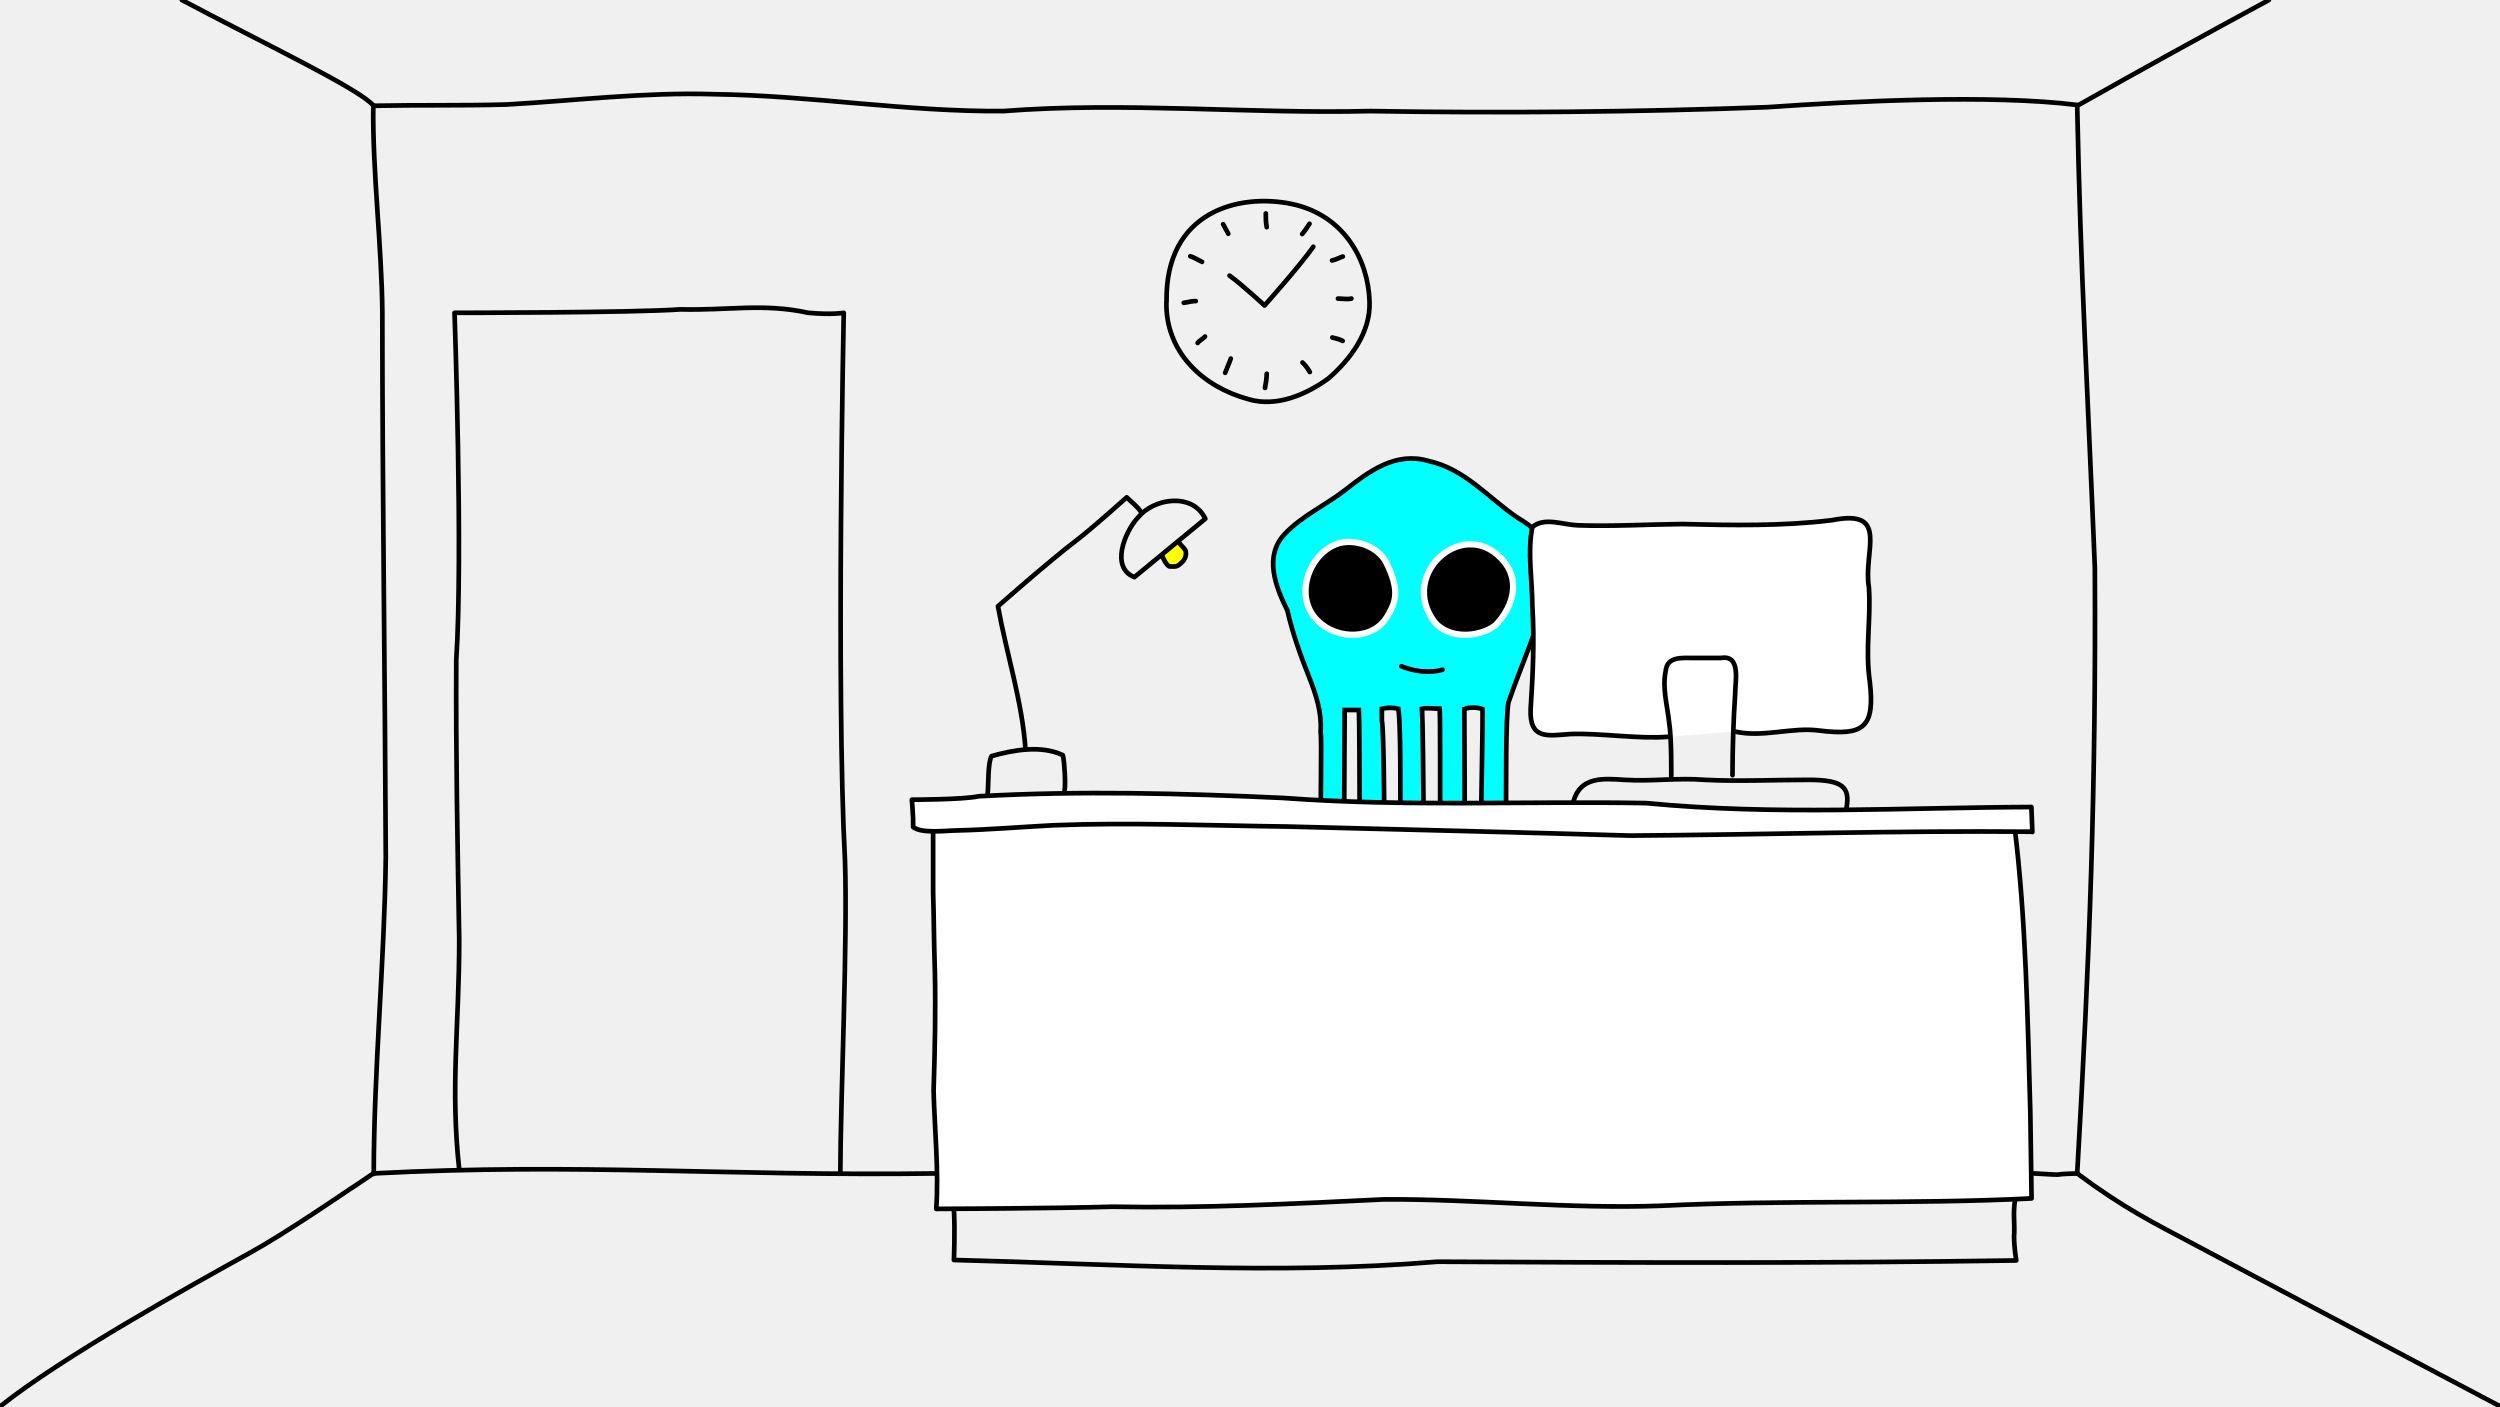
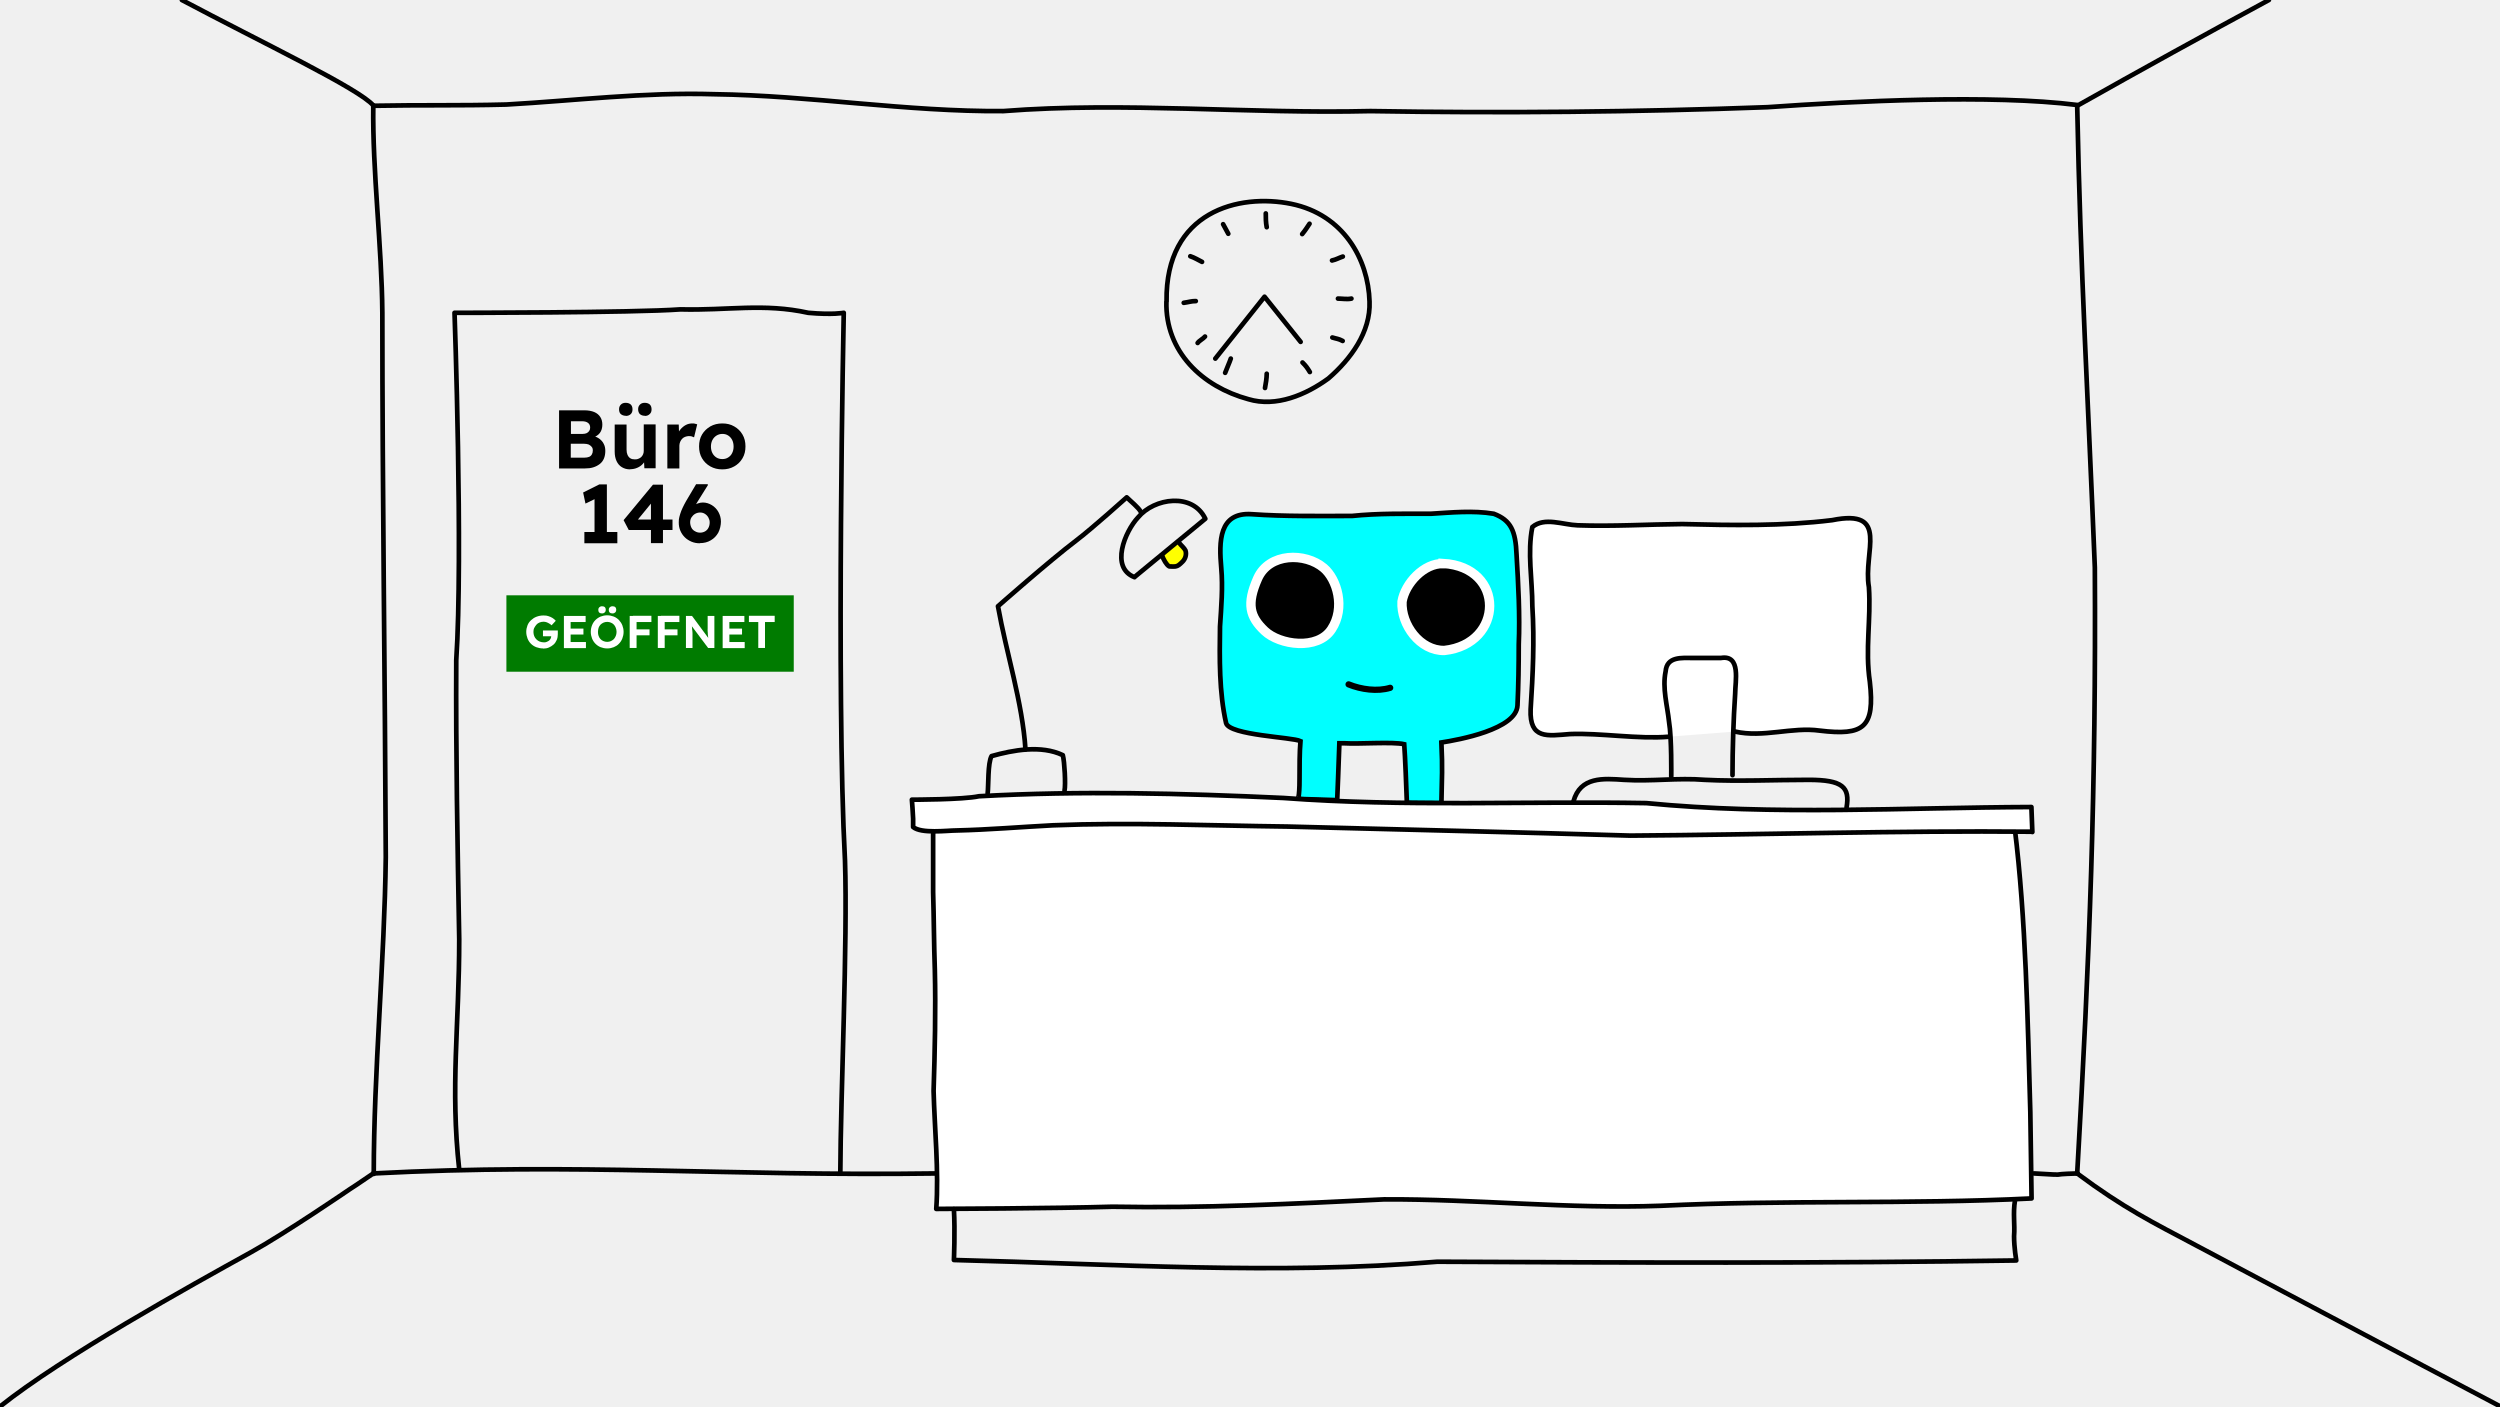
<svg xmlns="http://www.w3.org/2000/svg" id="Ebene_1" version="1.1" viewBox="0 0 1600 900">
  <defs>
    <style>
-       .st0 {
-         fill: none;
-       }
- 
      .st0, .st1, .st2, .st3, .st4, .st5 {
        stroke-linecap: round;
      }

      .st0, .st2, .st3 {
        stroke-linejoin: round;
      }

      .st0, .st2, .st3, .st4, .st5 {
        stroke: #000;
+       }
+ 
+       .st0, .st2, .st3, .st5 {
        stroke-width: 3px;
+       }
+ 
+       .st0, .st4 {
+         fill: none;
      }

      .st1 {
        stroke: #fff;
-         stroke-width: 4px;
+         stroke-width: 6px;
      }

      .st1, .st4, .st5 {
        stroke-miterlimit: 10;
      }

-       .st2 {
+       .st6 {
+         isolation: isolate;
+       }
+ 
+       .st2, .st7 {
        fill: #fff;
+       }
+ 
+       .st8 {
+         fill: #007b00;
      }

      .st3 {
        fill: #ff0;
      }

      .st4 {
-         fill: #9cb6ff;
+         stroke-width: 4px;
      }

      .st5 {
        fill: aqua;
      }
    </style>
  </defs>
  <g>
-     <path id="STROKE_1a4666a2-1e1c-41fd-a28a-8ac5051e2083" class="st5" d="M859.9,621.6c0,6.4,1.4,13.3,0,19.6-.8,3.3-3.9,5.8-7.5,4.7-11.6-5-5.5-167.3-7.2-177.8.8-12.2-3-23.8-7.5-35.1-5.5-13.8-10.5-27.9-13.8-42.3-7.5-15.2-15.2-34.6-1.7-48.9,10.8-11.6,26.3-18.5,38.7-28.2,15.2-11.9,32.4-24.9,53.6-18.5,23,5,38.4,23.8,56.7,36.2,18.3,10.5,28.2,26.5,19.6,45.6-6.1,24.9-17.1,48.4-25.4,72.7-3.3,16.3,0,170.1-1.4,186.4,0,7.7-10,15.5-15.2,6.4-4.1-16.3.6-172,0-188.6-3.3-1.1-8-1.4-11.6,0,0,11.3.8,160.9,0,172.3,1.1,7.7,1.7,25.2-12.2,19.4-2.8-5-1.7-11.9-2.2-17.1-1.9-12.4-.6-162.3-1.4-174.8-2.8,0-8.6-.8-11.3,0,.8,10.2,1.9,158.4,1.4,168.7,0,7.5,2.5,16.9-2.5,23.2-4.7,5-12.2-1.1-12.7-6.1-1.7-16,1.7-170.3-1.4-185.8-3-.8-7.2-.8-10.5,0v7.5c2.2,10.8,1.7,159.6,1.9,170.3,0,5.5,0,12.7-6.6,14.9-12.4,5.3-8.6-19.1-9.4-25.2,0-10,0-157.1-.6-166.7h-9.1s-.6,158.2-1.4,167.3h.7Z" />
-     <path id="STROKE_4d2051d1-299d-4e24-b5f2-268e7dd12528" class="st4" d="M923.2,428.6c-8,2.5-18.3,1.1-26.3-2.2" />
-     <path id="STROKE_249357a8-d5b2-4a6e-a9aa-def5bb1110a4" class="st1" d="M887.6,360.8c-5-10.9-19.9-16.3-31.2-13-19.4,6.6-28.5,34.8-13,49.5,12.2,12.4,36.5,12.7,45.1-3.9,5.8-9.7,6.4-16.9-.8-32.6h0Z" />
-     <path id="STROKE_ee0626fb-a331-4af6-a301-08ded530f309" class="st1" d="M963.3,360.3c-24.6-31.8-69.1,6.4-45.1,37.9,9.1,10.8,27.9,10,38.7,2.2,10-10.2,16.6-26.5,6.4-40.1h0Z" />
+     <path id="STROKE_e386c48b-9a7b-47b9-b6f7-951242b4e1b1" class="st5" d="M860.6,475.7c9,.6,30.8-1.1,38.1.6.6,7.8,1.4,28.8,1.7,37.5l22.1.2c.3-18.2.8-20.9,0-38.8,10.9-1.7,48.1-8.4,48.7-23.8.6-12.6.8-26.3.8-38.9.8-19-.3-38.3-1.4-57.4-.6-15.4-3.6-22.1-14.6-26.3-13.2-2.2-27.1-.8-40.3,0-16.8,0-33.9-.3-50.4,1.4-21.3,0-42.9.4-64.1-1.1s-21.1,17.5-19.6,34.4c1.1,12.3,0,25.2-.8,37.5-.3,20.4-.6,42,3.9,61.8,2.2,7.8,42.5,9,47.6,11.5-.6,7-.6,16.5-.6,24.1,0,12.9-1.2,12.9-1.2,12.9l25.3.8s1.1-26.6,1.4-36.4h3.4,0Z" />
+     <path id="STROKE_9b207411-db7d-4e67-80ba-275c20c465df" class="st1" d="M847.2,363.5c-11.8-10-35-9.8-42.3,6.7s-5,24.6,4.5,33.6,33.9,12.6,42.8-1.1c9-13.7,3.5-32-5-39.2Z" />
+     <path id="STROKE_f9f28f23-493b-4293-bfee-74ea4d67b20f" class="st1" d="M923.6,360.7c-12.3-.3-24.3,12.6-26.3,24.3-.8,14.8,11.5,31.6,27.1,31.3,38.3-4.2,39.2-53.4-.8-55.7h0Z" />
+     <path id="STROKE_4d2051d1-299d-4e24-b5f2-268e7dd12528" class="st4" d="M889.7,440.2c-8.1,2.5-18.5,1.1-26.6-2.2" />
  </g>
  <g>
    <path id="STROKE_6031ec8b-01cc-4e4b-8d24-2be38e2d8f56" class="st0" d="M116.4,0c50.4,26.8,114,57,122.7,67.7" />
    <path class="st3" d="M754.8,347.6c.8,1.1,3.3,3.3,3.9,4.7.8,2.5,0,5.3-1.9,7.2s-3,2.8-4.4,3-3,0-4.1,0c-1.9-1.1-3.6-4.4-4.7-7.2" />
    <path id="STROKE_da41113a-9994-4f39-842c-dda22ac45b0e" class="st0" d="M238.9,67.7c31-.6,54.5,0,85.2-.8,44-2.5,88.5-8,133-6.6,61.9.8,122.8,11.3,185,10.8,78-6.1,157.1,1.9,235,0,83.5,1.4,170.9.6,254.1-2.5,55-3.9,143.5-8.3,198.3-1.4" />
    <path id="STROKE_5b5ad666-49bc-40df-8f70-1cd42237293e" class="st0" d="M1329.4,67.7c2.2,108.9,6.9,185.5,11.3,295.6.8,140.2-3.3,248-11.3,387.7" />
    <path id="STROKE_31aba2ec-5a91-4a64-9b31-7144774a86de" class="st0" d="M1301.8,751c25.7,1.4,5.5.6,27.9,0" />
    <path id="STROKE_31aba2ec-5a91-4a64-9b31-7144774a86de1" class="st0" d="M238.9,751c132.5-6.9,227,1.9,360.3,0" />
    <path id="STROKE_1ed6a108-c9b3-4dbf-be97-7987f2c2c2ab" class="st0" d="M238.9,67.7c-.6,41.5,5.5,90.4,5.8,132.5,0,115.6,1.7,233.1,2.2,348.4-.8,65.8-7.7,137.7-7.7,202.7" />
    <path id="STROKE_4f2358d6-7f7a-4e00-8ae1-6ebb16d7fda65" class="st0" d="M1329.4,751c30.1,22.4,48.1,31.2,75.8,45.9,0,0,150,79.6,194.8,103.1" />
    <path id="STROKE_aa5bbd3e-b2d1-4ccf-b134-896ec2b31f7d" class="st0" d="M1329.4,67.7c40.4-22.8,81.4-45.4,122.7-67.7" />
    <path id="STROKE_c113f0ad-fb59-4f24-8aae-b740d1b92a58" class="st0" d="M293.9,748.5c-5.8-52.8,0-92.1,0-147.4-1.1-61.7-2.2-117.8-1.9-178.6,4.4-67.2-1.1-222.3-1.1-222.3,0,0,114.8,0,144.6-2.2,30.4.8,53.1-4.1,81.8,2.2,15.8,1.4,22.7,0,22.7,0,0,0-5,242.2.8,350.6,1.7,52.8-2.8,149-3,200.2" />
    <g id="New_Layer_2">
      <path id="STROKE_52e74859-bf54-442f-83d7-8f3dd16ac7ef" class="st2" d="M1289.4,529.8c7.2,58.1,8.3,123.6,10,181.9l.8,55.3c-78.3,3.9-158.7.8-237.3,4.7-58.9,2.2-118.3-4.4-177-4.1-57.8,2.8-116.1,5.8-173.9,4.7-36.2,1.1-112.8,1.4-112.8,1.4,1.7-24.1-1.1-51.7-1.7-75.5.8-25.2,1.4-52,.8-77.4-.6-16.9-.6-32.9-1.1-49.8v-43.9l231.3-5.9,460.8,8.7h0Z" />
      <path id="STROKE_5372e7a3-0ded-4138-b6f1-5e9070784710" class="st0" d="M1289.6,768.2c-1.4,8.6,0,15.2-.6,23,0,7.2,1.4,15.5,1.4,15.5-123.9,1.9-246.4,1.4-370.5.8-102.6,8.6-207.4,1.4-309.4-1.1,0,0,.8-18.5,0-32.6" />
      <path id="STROKE_79f92865-255f-4edb-93a8-5fce795786aa" class="st2" d="M1300.4,532.3c-85.4-.8-171.2,1.9-256.9,2.5-73-2.2-146.6-3.9-219.6-5.8-50.3-.6-100.1-2.8-150.1-.8-21.3,1.1-40.6,2.8-61.7,3.3-5.8,0-22.4,2.2-27.7-2.2v-5.3c0-1.9-.8-12.2-.8-12.2,0,0,32.9,0,42.9-2.2,65-3.6,130-1.9,194.9,1.1,77.4,5.8,154.9,1.9,232.3,3.3,81.8,8,164.5,2.8,246.4,2.5l.6,16h0l-.3-.3h0Z" />
      <path id="STROKE_75849cb9-08d7-445a-93e2-e994cebfa5c0" class="st0" d="M632.1,507.7c.6-4.7,0-19.4,2.5-23.8,13.8-3.9,31.8-7.2,45.6-.6,1.1,4.1,1.9,18.8,1.1,22.7" />
      <path id="STROKE_52f6dbc3-dc0a-4002-813f-223e4b1b5681" class="st0" d="M726.1,369.4c-15.8-6.1-6.1-29.3,2.2-38.2,10.5-12.7,35.1-16,43.1.8l-45.3,37.3h0Z" />
      <path id="STROKE_15ae7b3f-09cc-49cf-ae03-1f33b930f6f6" class="st0" d="M656.3,479.6c-1.9-29.9-12.4-62.3-17.6-91.6,0,0,33.2-29.3,50-42,10.5-8,32.4-27.7,32.4-27.7,2.5,2.5,7.5,6.4,9.1,9.4" />
      <path id="STROKE_6b6f122e-84b0-418e-a777-46d284f9ae2d" class="st0" d="M1007,512.9c4.4-16,19.1-14.7,32.4-13.8,18,1.1,34.3-1.4,51.7,0,21.8,1.1,44.5,0,66.4,0s26.5,4.7,24.3,17.7" />
      <path id="STROKE_e2a572ef-6978-40dc-8591-99a96d2a420c" class="st2" d="M1068.1,471.5c-19.4,1.7-44-2.5-63.3-1.7-14.4,1.1-26,3.6-25.2-15.8,1.4-22.1,2.5-43.7,1.1-66.1,0-16.9-3.3-34.3,0-50.6,7.7-6.6,19.6-1.4,29-1.1,22.4.8,44.5-.6,66.9-.8,31.8.8,64.4,1.4,96-2.5,37.3-7.5,19.6,20.2,23.5,42.9,1.4,20.7-2.5,39.8.6,60.6,3.3,29.3-3.9,34.6-32.1,31.2-17.7-2.5-36.2,4.7-54.2.6" />
      <path id="STROKE_b134ffd5-ccd5-446c-bd41-d6838d56b0b3" class="st0" d="M1108.8,496.1c0-16.6.6-35.7,1.7-52,0-8,3.9-25.2-9.1-23h-17.7c-7.5,0-16.9-1.1-17.7,8.6-2.2,10.8,1.1,21.8,2.2,32.4,1.7,10,1.4,34.8,1.4,34.8" />
      <path id="STROKE_c01fe5b7-76da-4587-9536-75e3c49acb29" class="st0" d="M746.5,193c-.8,32.1,23,54.5,52.5,62.5,17.7,5.3,36.8-2.8,51.2-13.3,14.1-12.2,27.1-29.6,26.3-49.2-.8-27.1-16.6-55.6-50-62.5-33.5-6.9-80.7,4.7-79.9,62.2h0v.3h0Z" />
-       <path id="STROKE_eb3e85c3-ca00-467f-8e6f-70ad4128918f" class="st0" d="M786.9,176.4c7.7,5.5,22.4,19.1,22.4,19.1,0,0,23.2-26,31.2-37.6" />
      <path id="STROKE_f07b3fc5-e985-4b1b-a157-670c7bb52bed" class="st0" d="M838.1,143.2c-1.7,2.5-2.5,3.9-4.7,6.6" />
      <path id="STROKE_6d91ab95-d84b-4264-bbf7-de89578ff132" class="st0" d="M810.1,136.6c0,2.8,0,5.8.6,8.8" />
      <path id="STROKE_12c208cf-09f7-4ffd-9b3a-f2a1562ed51f" class="st0" d="M786.1,149.6c-1.1-2.2-2.2-3.9-3.3-6.1" />
      <path id="STROKE_9d996067-4e7a-41fe-a860-ba2b8c627645" class="st0" d="M761.8,164c2.5.8,5.3,2.5,7.5,3.6" />
      <path id="STROKE_80198ada-1dab-45a6-9115-2e29de9b95aa" class="st0" d="M765.3,192.7c-3,0-4.1.6-7.7,1.1" />
      <path id="STROKE_0fd449c8-98ff-440f-b4a0-8ec03ab732d1" class="st0" d="M771.2,215.4c-1.1,1.4-3.6,2.5-4.7,4.1" />
      <path id="STROKE_90aa59b6-db82-4226-8018-2eeb8bbe32ae" class="st0" d="M787.7,229.5c-.8,2.5-2.5,6.1-3.6,9.1" />
      <path id="STROKE_5cb63e86-6953-4388-a8eb-c1fb8668a941" class="st0" d="M810.7,239.2c0,2.8-.6,6.4-1.1,9.1" />
      <path id="STROKE_2a168a94-3fbf-4afc-8917-b70f856af43a" class="st0" d="M833.6,232c2.2,2.2,3,3.3,4.7,6.1" />
      <path id="STROKE_abeb68b2-0a4b-4a01-aa9a-a25b42f1800c" class="st0" d="M852.7,216c2.5.8,4.1.8,6.6,2.2" />
      <path id="STROKE_786b653a-0391-4f17-8780-61b0a9d3c1d3" class="st0" d="M856.3,191.1c2.8,0,5.8.6,8.6,0" />
      <path id="STROKE_c93d9802-33ca-4e13-87b0-df84a674cf39" class="st0" d="M859.4,164.2c-2.5.8-4.1,1.9-6.9,2.5" />
    </g>
    <path class="st0" d="M238.9,751c-5,3.3-10,6.9-14.9,10,0,0-41.2,28.2-63.3,40.4-39,21.6-120.8,66.9-160.6,98.7" />
  </g>
+   <g>
+     <path d="M357.8,299.8v-37.2h16.2c2.5,0,4.6.4,6.3,1.1,1.7.7,3,1.8,3.9,3.2.9,1.4,1.3,3,1.3,4.9s-.5,3.9-1.6,5.3-2.6,2.4-4.6,2.9v-1.1c1.6.4,3.1,1,4.3,1.9,1.2.9,2.2,2,2.8,3.3.7,1.3,1,2.8,1,4.5s-.3,3.5-.9,4.9-1.5,2.6-2.7,3.5-2.5,1.6-4.1,2.1-3.3.7-5.3.7h-16.7.1ZM365.4,277.7h7.6c1,0,1.8-.2,2.5-.5.7-.4,1.2-.8,1.6-1.4s.6-1.3.6-2.1c0-1.3-.4-2.3-1.3-3s-2.1-1.1-3.9-1.1h-7.1v8.2h0ZM365.4,292.9h8.7c1.1,0,2.1-.2,2.9-.5s1.4-.9,1.8-1.6.6-1.5.6-2.5-.2-1.7-.7-2.3c-.5-.6-1.1-1.1-1.9-1.5-.8-.3-1.8-.5-3-.5h-8.5v8.9h.1Z" />
+     <path d="M403.3,300.4c-2.1,0-3.8-.5-5.3-1.4s-2.6-2.2-3.4-3.9c-.8-1.7-1.2-3.7-1.2-6.1v-17.3h7.6v16.1c0,1.3.2,2.4.6,3.3s1,1.7,1.8,2.2,1.7.7,2.9.7,1.6-.1,2.3-.4c.7-.3,1.3-.6,1.8-1.1s.9-1.1,1.2-1.8c.3-.7.4-1.4.4-2.2v-16.9h7.6v28.1h-7.2l-.3-5.8,1.4-.6c-.4,1.3-1.1,2.5-2.1,3.6s-2.2,1.9-3.6,2.5-2.9.9-4.5.9h0ZM400.5,266.1c-1.3,0-2.4-.4-3.2-1.1-.8-.7-1.1-1.8-1.1-3.1s.4-2.2,1.2-3c.8-.8,1.8-1.1,3.1-1.1s2.4.4,3.2,1.1c.7.7,1.1,1.7,1.1,3.1s-.4,2.3-1.1,3-1.8,1.2-3.2,1.2h0ZM412.7,266.1c-1.4,0-2.4-.4-3.2-1.1-.7-.7-1.1-1.8-1.1-3.1s.4-2.2,1.2-3c.8-.8,1.8-1.1,3.1-1.1s2.4.4,3.2,1.1c.7.7,1.1,1.7,1.1,3.1s-.4,2.3-1.2,3c-.8.8-1.8,1.2-3.1,1.2h0Z" />
+     <path d="M427.1,299.8v-28.1h7.3l.3,9-1.3-1.9c.4-1.5,1.1-2.8,2.1-4s2.1-2.1,3.4-2.8c1.3-.7,2.7-1,4.1-1s1.2,0,1.8.2c.6.1,1,.2,1.4.4l-2,8.3c-.4-.2-.9-.4-1.5-.6s-1.2-.2-1.9-.2-1.6.2-2.4.5c-.7.3-1.4.7-1.9,1.3-.5.6-.9,1.2-1.2,1.9-.3.7-.5,1.6-.5,2.4v14.6h-7.7,0Z" />
+     <path d="M462.3,300.4c-2.9,0-5.4-.6-7.7-1.9-2.3-1.3-4-3-5.3-5.2s-1.9-4.7-1.9-7.6.6-5.4,1.9-7.6,3.1-3.9,5.3-5.2c2.3-1.3,4.8-1.9,7.7-1.9s5.4.6,7.6,1.9c2.3,1.3,4,3,5.3,5.2s1.9,4.7,1.9,7.6-.6,5.4-1.9,7.6-3,3.9-5.3,5.2c-2.3,1.3-4.8,1.9-7.6,1.9ZM462.3,293.8c1.4,0,2.6-.3,3.7-1s2-1.6,2.6-2.9c.6-1.2.9-2.6.9-4.1s-.3-3-.9-4.2-1.5-2.2-2.6-2.9-2.3-1-3.7-1-2.7.4-3.8,1.1c-1.1.7-2,1.7-2.6,2.9-.6,1.2-.9,2.6-.9,4.1s.3,2.9.9,4.1,1.5,2.2,2.6,2.9c1.1.7,2.4,1,3.8,1Z" />
+     <path d="M380.5,345.1v-30.2l2,3.6-7.8,3.8-1.5-7.1,10.4-5.2h4.8v35.2h-7.9ZM374,347.7v-7.2h21.1v7.2h-21.1Z" />
+     <path d="M416.6,347.7v-30.1l3.7.2-13.1,16-.9-1.3h24.1v6.7h-28l-3.3-6.3,18.8-22.7h6.4v37.4h-7.7Z" />
+     <path d="M447.9,347.7c-1.9,0-3.6-.3-5.3-1-1.6-.7-3.1-1.6-4.3-2.8s-2.2-2.6-2.9-4.3c-.7-1.6-1-3.4-1-5.2s.1-2.4.4-3.6.7-2.5,1.2-3.8,1.2-2.7,1.9-4.1c.7-1.4,1.6-2.9,2.5-4.4l5.1-8.6h7.4l.2.5-6.8,10.9c-1,1.6-1.8,3.1-2.5,4.5s-1.4,2.8-1.9,4.1c-.6,1.3-1.1,2.6-1.5,4l-1.5-4.3c.5-1.2,1.1-2.3,1.9-3.3s1.7-1.8,2.7-2.5,2-1.2,3.1-1.6,2.2-.6,3.2-.6c2.1,0,4,.6,5.8,1.7s3.2,2.6,4.2,4.4,1.6,3.9,1.6,6.1-.6,5-1.7,7.1c-1.2,2.1-2.7,3.7-4.8,4.9-2,1.2-4.3,1.8-7,1.8h0ZM448,340.9c1.2,0,2.3-.3,3.2-.8.9-.5,1.7-1.3,2.2-2.3s.8-2.1.8-3.4-.3-2.1-.8-3.1-1.3-1.8-2.2-2.4c-.9-.6-2-.9-3.1-.9s-2.3.3-3.3.9-1.7,1.4-2.3,2.3c-.6,1-.8,2-.8,3.1s.3,2.4.8,3.4,1.3,1.8,2.3,2.3c1,.6,2.1.9,3.3.9h-.1Z" />
+   </g>
+   <g>
+     <rect class="st8" x="324.1" y="381" width="183.9" height="48.9" />
+     <g class="st6">
+       <g class="st6">
+         <g class="st6">
+           <g class="st6">
+             <path class="st7" d="M347.6,415c-1.6,0-3-.3-4.4-.8-1.3-.5-2.5-1.3-3.4-2.2-1-1-1.7-2.1-2.2-3.4s-.8-2.7-.8-4.2.3-2.9.8-4.2c.5-1.3,1.3-2.4,2.3-3.3,1-.9,2.1-1.7,3.5-2.2,1.3-.5,2.8-.8,4.4-.8s2.1.1,3.1.4c1,.3,1.9.7,2.7,1.2s1.5,1.1,2.1,1.8l-2.7,2.9c-.5-.5-1-.9-1.6-1.2-.5-.3-1.1-.6-1.7-.8-.6-.2-1.2-.3-1.9-.3-.9,0-1.8.2-2.5.5-.8.3-1.5.8-2,1.4s-1,1.3-1.4,2.1-.5,1.7-.5,2.6.2,1.8.5,2.6.8,1.5,1.4,2.1c.6.6,1.3,1.1,2.1,1.4.8.3,1.7.5,2.6.5s1.3,0,1.9-.3,1.1-.5,1.5-.8c.4-.4.8-.8,1-1.3s.4-1,.4-1.6v-.7l.6.8h-5.9v-3.7h9.5c0,.2,0,.5,0,.8s0,.6,0,.9c0,.3,0,.5,0,.7,0,1.3-.2,2.5-.7,3.7-.5,1.1-1.1,2.1-2,2.9s-1.9,1.4-3,1.9-2.4.7-3.8.7Z" />
+             <path class="st7" d="M360.9,414.7v-20.5h13.9v3.9h-9.6v12.8h9.8v3.9h-14.1ZM363,406.1v-3.8h10.4v3.8h-10.4Z" />
+             <path class="st7" d="M388.6,415c-1.5,0-2.9-.3-4.2-.8-1.3-.5-2.4-1.3-3.3-2.2-.9-.9-1.7-2.1-2.2-3.4-.5-1.3-.8-2.7-.8-4.2s.3-3,.8-4.2c.5-1.3,1.2-2.4,2.2-3.4.9-.9,2.1-1.7,3.3-2.2,1.3-.5,2.7-.8,4.2-.8s2.9.3,4.2.8c1.3.5,2.4,1.3,3.3,2.2.9,1,1.7,2.1,2.2,3.4.5,1.3.8,2.7.8,4.2s-.3,2.9-.8,4.2c-.5,1.3-1.2,2.4-2.2,3.4-.9,1-2.1,1.7-3.3,2.2-1.3.5-2.6.8-4.1.8ZM388.6,410.8c.9,0,1.7-.2,2.4-.5.7-.3,1.3-.8,1.9-1.3.5-.6.9-1.3,1.2-2,.3-.8.5-1.6.5-2.6s-.2-1.8-.5-2.6c-.3-.8-.7-1.5-1.2-2-.5-.6-1.2-1-1.9-1.3s-1.5-.5-2.4-.5-1.7.2-2.4.5-1.4.8-1.9,1.3c-.5.6-1,1.3-1.2,2s-.4,1.6-.4,2.6.1,1.8.4,2.6.7,1.5,1.2,2c.5.6,1.2,1,1.9,1.3.7.3,1.5.5,2.4.5ZM385.3,392.6c-.8,0-1.4-.2-1.8-.6s-.6-1-.6-1.7.2-1.2.6-1.6c.4-.4,1-.7,1.8-.7s1.4.2,1.8.6.6,1,.6,1.7-.2,1.2-.6,1.6-1,.7-1.8.7ZM392,392.6c-.8,0-1.4-.2-1.8-.6-.4-.4-.6-1-.6-1.7s.2-1.2.6-1.6c.4-.4,1-.7,1.8-.7s1.4.2,1.8.6c.4.4.6,1,.6,1.7s-.2,1.2-.6,1.6-1,.7-1.8.7Z" />
+             <path class="st7" d="M403,414.7v-20.5h4.4v20.5h-4.4ZM405.1,398.1v-4h11.8v4h-11.8ZM405.1,406.6v-3.8h10.6v3.8h-10.6Z" />
+             <path class="st7" d="M421,414.7v-20.5h4.4v20.5h-4.4ZM423,398.1v-4h11.8v4h-11.8ZM423,406.6v-3.8h10.6v3.8h-10.6Z" />
+             <path class="st7" d="M439,414.7v-20.5h3.9l11.3,15.3h-.8c0-.6-.1-1.2-.2-1.8s-.1-1.2-.2-1.8c0-.6,0-1.2-.1-1.8s0-1.3,0-2c0-.7,0-1.5,0-2.3v-5.6h4.3v20.5h-4l-11.6-15.5h1.1c0,1,.2,1.9.2,2.6s.1,1.3.2,1.9,0,1,.1,1.4c0,.4,0,.8,0,1.1,0,.4,0,.7,0,1.1v7.4h-4.3Z" />
+             <path class="st7" d="M462.5,414.7v-20.5h13.9v3.9h-9.6v12.8h9.8v3.9h-14.1ZM464.5,406.1v-3.8h10.4v3.8h-10.4Z" />
+             <path class="st7" d="M485.3,414.7v-16.6h-6v-4h16.5v4h-6.2v16.6h-4.4Z" />
+           </g>
+         </g>
+       </g>
+     </g>
+   </g>
+   <path id="STROKE_eb3e85c3-ca00-467f-8e6f-70ad4128918f" class="st0" d="M832.4,218.8l-23.1-28.9-31.5,39.6" />
</svg>
